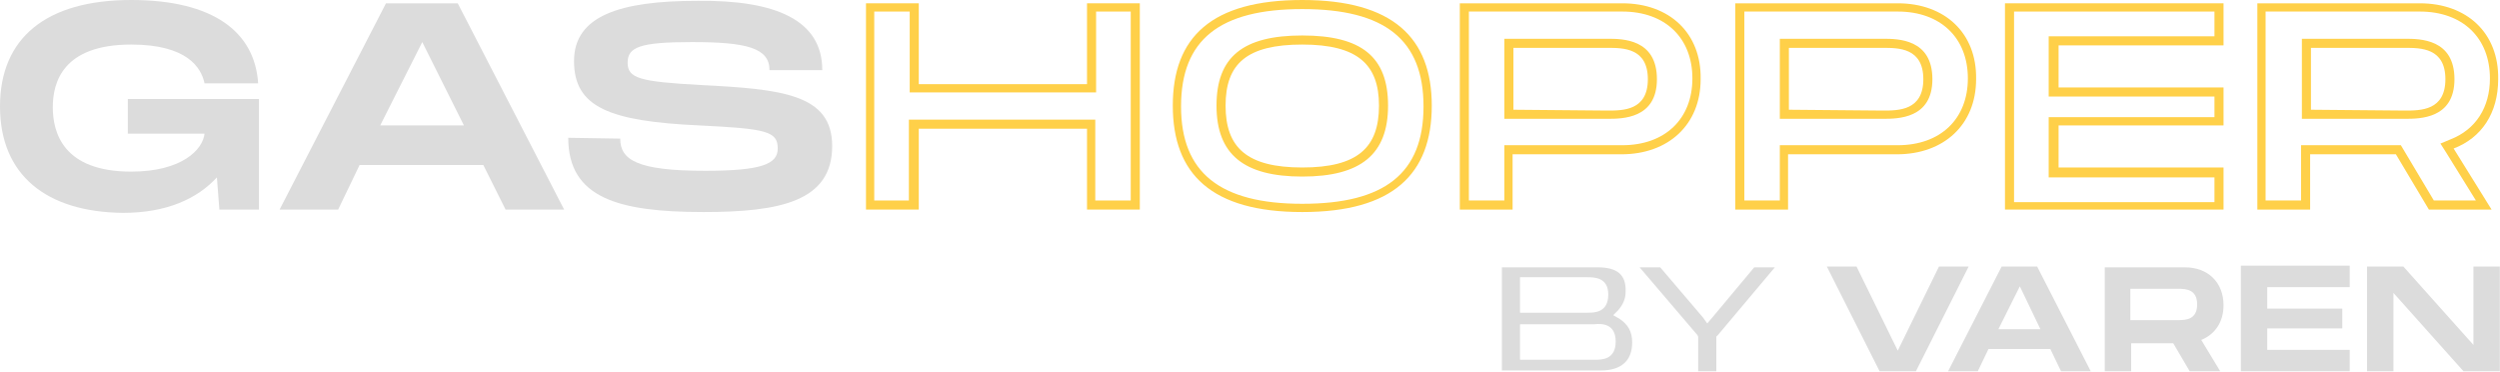
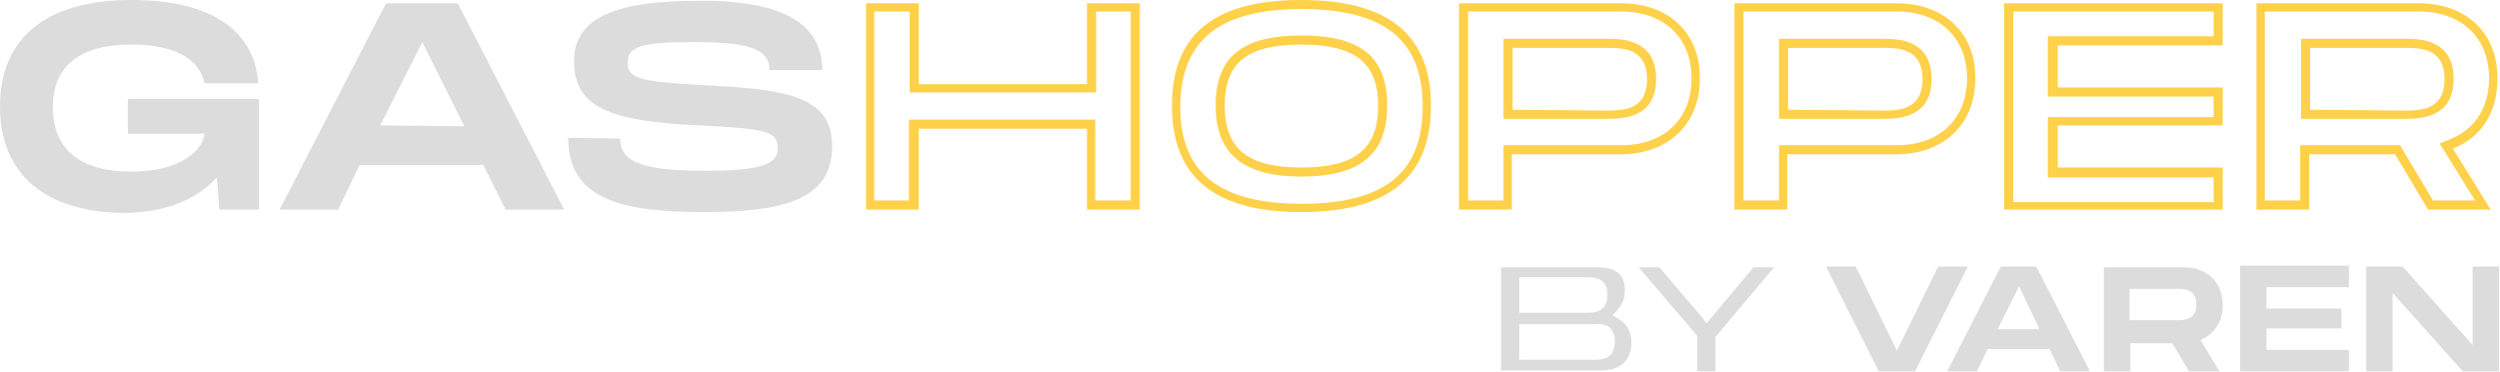
<svg xmlns="http://www.w3.org/2000/svg" version="1.1" id="logo" x="0px" y="0px" viewBox="0 0 303 45" style="enable-background:new 0 0 303 45;" xml:space="preserve">
-   <path style="fill:#DCDCDC;" d="M15.5,12h15.9v13.4h-4.8l-0.3-3.9c-2.4,2.6-6.1,4.3-11.4,4.3C5.6,25.7,0,21.2,0,12.9  C0,4.6,5.6,0,15.9,0c10,0,15,3.9,15.4,10.1h-6.5c-0.4-1.9-2.1-4.7-8.9-4.7C7.6,5.4,6.4,10,6.4,13c0,3,1.2,7.8,9.5,7.8  c6.2,0,8.7-2.7,8.9-4.6h-9.3V12z" />
-   <path style="fill:#DCDCDC;" d="M58.6,20h-15L41,25.4h-7.1l12.9-25h8.7l12.9,25h-7.1L58.6,20z M56.3,15.3L51.2,5.1l-5.1,10.1H56.3z" />
-   <path style="fill:#DCDCDC;" d="M75.2,16.8c0,2.6,2.1,3.9,10.3,3.9c6.8,0,8.8-0.8,8.8-2.7c0-2.1-1.4-2.4-9.5-2.8  c-10.9-0.5-15.2-2.2-15.2-7.8c0-5.5,5.6-7.3,15-7.3C94,0,99.7,2.4,99.7,8.5h-6.4c0-2.7-2.8-3.4-9.4-3.4c-6.3,0-7.8,0.6-7.8,2.5  c0,1.9,1.5,2.3,8.8,2.7c9.9,0.5,16,1.1,16,7.4c0,6.7-6.3,8-15.6,8c-10.3,0-16.4-1.7-16.4-9L75.2,16.8L75.2,16.8z" />
-   <path style="fill:#FFD049;" d="M137.1,1.4v22.9h-4.3v-8.7v-1.1h-1.1h-20.4h-1.1v1.1v8.7H106V1.4h4.3v8.7v1.1h1.1h20.4h1.1v-1.1V1.4  H137.1 M138.2,0.4h-6.4v9.8h-20.4V0.4h-6.4v25h6.4v-9.8h20.4v9.8h6.4V0.4L138.2,0.4z" />
-   <path style="fill:#FFD049;" d="M157.9,1.1c10,0,14.7,3.7,14.7,11.8c0,8.1-4.7,11.8-14.7,11.8c-10,0-14.7-3.8-14.7-11.8  C143.2,4.8,147.9,1.1,157.9,1.1 M157.9,21.4c7.1,0,10.4-2.7,10.4-8.6c0-5.9-3.2-8.5-10.4-8.5c-7.2,0-10.4,2.6-10.4,8.5  C147.5,18.7,150.8,21.4,157.9,21.4 M157.9,0c-11,0-15.7,4.5-15.7,12.8c0,8.3,4.7,12.9,15.7,12.9c11,0,15.7-4.6,15.7-12.9  C173.6,4.6,168.9,0,157.9,0L157.9,0z M157.9,20.3c-6.7,0-9.3-2.4-9.3-7.5c0-5.1,2.6-7.4,9.3-7.4c6.7,0,9.3,2.4,9.3,7.4  C167.2,17.9,164.6,20.3,157.9,20.3L157.9,20.3z" />
-   <path style="fill:#FFD049;" d="M196.7,1.4c5.2,0,8.5,3.2,8.5,8.1c0,4.9-3.3,8.1-8.5,8.1h-13.2h-1.1v1.1v5.6h-4.3V1.4H196.7   M182.4,14.4h1.1h11.4c1.8,0,6,0,6-4.8c0-4.9-4.2-4.9-6-4.9h-11.4h-1.1v1.1v7.5V14.4 M196.7,0.4H177v25h6.4v-6.7h13.2  c5.7,0,9.6-3.6,9.6-9.1C206.3,4,202.4,0.4,196.7,0.4L196.7,0.4z M183.5,13.3V5.8h11.4c1.9,0,4.9,0,4.9,3.8c0,3.8-3,3.8-4.9,3.8  L183.5,13.3L183.5,13.3z" />
-   <path style="fill:#FFD049;" d="M230.1,1.4c5.2,0,8.5,3.2,8.5,8.1c0,4.9-3.3,8.1-8.5,8.1h-13.2h-1.1v1.1v5.6h-4.3V1.4H230.1   M215.8,14.4h1.1h11.4c1.8,0,6,0,6-4.8c0-4.9-4.2-4.9-6-4.9h-11.4h-1.1v1.1v7.5V14.4 M230.1,0.4h-19.7v25h6.4v-6.7h13.2  c5.7,0,9.6-3.6,9.6-9.1C239.7,4,235.8,0.4,230.1,0.4L230.1,0.4z M216.9,13.3V5.8h11.4c1.9,0,4.9,0,4.9,3.8c0,3.8-3,3.8-4.9,3.8  L216.9,13.3L216.9,13.3z" />
-   <path style="fill:#FFD049;" d="M268.5,1.4v3h-19h-1.1v1.1v5.1v1.1h1.1h19v2.5h-19h-1.1v1.1v5.1v1.1h1.1h19v3h-24.3V1.4H268.5   M269.6,0.4h-26.5v25h26.5v-5.1h-20v-5.1h20v-4.6h-20V5.5h20V0.4L269.6,0.4z" />
-   <path style="fill:#FFD049;" d="M293.4,1.4c5.2,0,8.5,3.2,8.5,8.1c0,3.5-1.7,6.2-4.8,7.4l-1.2,0.5l0.7,1.1l3.6,5.8h-5.1l-3.7-6.2  l-0.3-0.5h-0.6h-10.4h-1.1v1.1v5.6h-4.3V1.4H293.4 M279.1,14.4h1.1h11.4c1.8,0,6,0,6-4.8c0-4.9-4.2-4.9-6-4.9h-11.4h-1.1v1.1v7.5  V14.4 M293.4,0.4h-19.7v25h6.4v-6.7h10.4l4,6.7h7.6l-4.6-7.4c3.4-1.3,5.4-4.3,5.4-8.4C303,4,299.1,0.4,293.4,0.4L293.4,0.4z   M280.2,13.3V5.8h11.4c1.9,0,4.9,0,4.9,3.8c0,3.8-3,3.8-4.9,3.8L280.2,13.3L280.2,13.3z" />
-   <path id="VAREN" style="fill:#DCDCDC;" d="M232.3,45l6.4-12.7h-3.6l-5,10.2l-5-10.2h-3.6l6.4,12.7H232.3z M239.8,45l1.3-2.7h7.5  l1.3,2.7h3.6L247,32.3h-4.3L236.2,45H239.8z M247.4,39.9h-5.1l2.6-5.2L247.4,39.9z M258.4,45v-3.4h5.1l2,3.4h3.7l-2.3-3.8  c1.7-0.7,2.7-2.2,2.7-4.2c0-2.8-1.9-4.6-4.7-4.6h-9.7V45L258.4,45L258.4,45z M264.1,38.8h-5.8V35h5.7h0l0,0h0.1c1,0,2.3,0.1,2.3,1.9  C266.4,38.7,265.1,38.8,264.1,38.8L264.1,38.8z M284.9,45v-2.6h-10v-2.6h9.1v-2.4h-9.1v-2.6h10v-2.6h-13.2V45H284.9z M290.2,45v-9.5  l8.5,9.5h4.4V32.3h-3.2v9.5l-8.5-9.5H287V45H290.2z" />
-   <path style="fill:#DCDCDC;" d="M193.7,32.4h-11.6v12.5h12c2.5,0,3.8-1.2,3.8-3.4c0-1.3-0.5-2.2-1.6-2.9l-0.7-0.4l0.6-0.6  c0.6-0.7,0.9-1.4,0.9-2.2C197.2,33.3,196.1,32.4,193.7,32.4z M184.3,37.2v-2.9v-0.7h0.7h7.4c0.9,0,2.6,0,2.6,2.1  c0,2.2-1.7,2.2-2.5,2.2h0H185h-0.7V37.2z M195.9,41.4c0,2.2-1.7,2.2-2.5,2.2H185h-0.7v-0.7v-2.9v-0.7h0.7h8.3  C194.2,39.2,195.9,39.2,195.9,41.4z" />
-   <polygon style="fill:#DCDCDC;" points="212.7,32.4 207.6,38.5 207,39.2 206.5,38.5 201.3,32.4 198.8,32.4 205.8,40.6 205.9,40.8   205.9,41.1 205.9,45 208.1,45 208.1,41.1 208.1,40.8 208.3,40.6 215.2,32.4 " />
+   <path style="fill:#DCDCDC;" d="M15.5,12h15.9v13.4h-4.8l-0.3-3.9c-2.4,2.6-6.1,4.3-11.4,4.3C5.6,25.7,0,21.2,0,12.9S5.6,0,15.9,0  c10,0,15,3.9,15.4,10.1h-6.5c-0.4-1.9-2.1-4.7-8.9-4.7C7.6,5.4,6.4,10,6.4,13s1.2,7.8,9.5,7.8c6.2,0,8.7-2.7,8.9-4.6h-9.3  C15.5,16.2,15.5,12,15.5,12z" />
+   <path style="fill:#DCDCDC;" d="M58.6,20h-15L41,25.4h-7.1l12.9-25h8.7l12.9,25h-7.1L58.6,20z M56.3,15.3L51.2,5.1l-5.1,10.1  L56.3,15.3L56.3,15.3z" />
+   <path style="fill:#DCDCDC;" d="M75.2,16.8c0,2.6,2.1,3.9,10.3,3.9c6.8,0,8.8-0.8,8.8-2.7c0-2.1-1.4-2.4-9.5-2.8  C73.9,14.7,69.6,13,69.6,7.4c0-5.5,5.6-7.3,15-7.3C94,0,99.7,2.4,99.7,8.5h-6.4c0-2.7-2.8-3.4-9.4-3.4c-6.3,0-7.8,0.6-7.8,2.5  s1.5,2.3,8.8,2.7c9.9,0.5,16,1.1,16,7.4c0,6.7-6.3,8-15.6,8c-10.3,0-16.4-1.7-16.4-9L75.2,16.8L75.2,16.8z" />
+   <path style="fill:#FFD049;" d="M137.1,1.4v22.9h-4.3v-8.7v-1.1h-1.1h-20.4h-1.1v1.1v8.7H106V1.4h4.3v8.7v1.1h1.1h20.4h1.1v-1.1V1.4  H137.1 M138.2,0.4h-6.4v9.8h-20.4V0.4H105v25h6.4v-9.8h20.4v9.8h6.4V0.4L138.2,0.4z" />
+   <path style="fill:#FFD049;" d="M157.8,1.1c10,0,14.7,3.7,14.7,11.8s-4.7,11.8-14.7,11.8c-10,0-14.7-3.8-14.7-11.8  C143.2,4.8,147.9,1.1,157.8,1.1 M157.8,21.4c7.1,0,10.4-2.7,10.4-8.6s-3.2-8.5-10.4-8.5c-7.2,0-10.4,2.6-10.4,8.5  S150.8,21.4,157.8,21.4 M157.8,0c-11,0-15.7,4.5-15.7,12.8s4.7,12.9,15.7,12.9s15.7-4.6,15.7-12.9C173.5,4.6,168.8,0,157.8,0  L157.8,0z M157.8,20.3c-6.7,0-9.3-2.4-9.3-7.5s2.6-7.4,9.3-7.4s9.3,2.4,9.3,7.4C167.1,17.9,164.5,20.3,157.8,20.3L157.8,20.3z" />
+   <path style="fill:#FFD049;" d="M196.6,1.4c5.2,0,8.5,3.2,8.5,8.1s-3.3,8.1-8.5,8.1h-13.2h-1.1v1.1v5.6H178V1.4H196.6 M182.3,14.4  h1.1h11.4c1.8,0,6,0,6-4.8c0-4.9-4.2-4.9-6-4.9h-11.4h-1.1v1.1v7.5V14.4 M196.6,0.4h-19.7v25h6.4v-6.7h13.2c5.7,0,9.6-3.6,9.6-9.1  C206.2,4,202.3,0.4,196.6,0.4L196.6,0.4z M183.4,13.3V5.8h11.4c1.9,0,4.9,0,4.9,3.8s-3,3.8-4.9,3.8L183.4,13.3L183.4,13.3z" />
+   <path style="fill:#FFD049;" d="M230,1.4c5.2,0,8.5,3.2,8.5,8.1s-3.3,8.1-8.5,8.1h-13.2h-1.1v1.1v5.6h-4.3V1.4H230 M215.7,14.4h1.1  h11.4c1.8,0,6,0,6-4.8c0-4.9-4.2-4.9-6-4.9h-11.4h-1.1v1.1v7.5V14.4 M230,0.4h-19.7v25h6.4v-6.7h13.2c5.7,0,9.6-3.6,9.6-9.1  C239.6,4,235.7,0.4,230,0.4L230,0.4z M216.8,13.3V5.8h11.4c1.9,0,4.9,0,4.9,3.8s-3,3.8-4.9,3.8L216.8,13.3L216.8,13.3z" />
+   <path style="fill:#FFD049;" d="M268.4,1.4v3h-19h-1.1v1.1v5.1v1.1h1.1h19v2.5h-19h-1.1v1.1v5.1v1.1h1.1h19v3h-24.3V1.4H268.4   M269.5,0.4H243v25h26.5v-5.1h-20v-5.1h20v-4.6h-20V5.5h20V0.4L269.5,0.4z" />
+   <path style="fill:#FFD049;" d="M293.3,1.4c5.2,0,8.5,3.2,8.5,8.1c0,3.5-1.7,6.2-4.8,7.4l-1.2,0.5l0.7,1.1l3.6,5.8H295l-3.7-6.2  l-0.3-0.5h-0.6H280h-1.1v1.1v5.6h-4.3V1.4H293.3 M279,14.4h1.1h11.4c1.8,0,6,0,6-4.8c0-4.9-4.2-4.9-6-4.9h-11.4H279v1.1v7.5V14.4   M293.3,0.4h-19.7v25h6.4v-6.7h10.4l4,6.7h7.6l-4.6-7.4c3.4-1.3,5.4-4.3,5.4-8.4C302.9,4,299,0.4,293.3,0.4L293.3,0.4z M280.1,13.3  V5.8h11.4c1.9,0,4.9,0,4.9,3.8s-3,3.8-4.9,3.8L280.1,13.3L280.1,13.3z" />
+   <path id="VAREN" style="fill:#DCDCDC;" d="M232.2,45l6.4-12.7H235l-5,10.2l-5-10.2h-3.6l6.4,12.7H232.2z M239.7,45l1.3-2.7h7.5  l1.3,2.7h3.6l-6.5-12.7h-4.3L236.1,45H239.7z M247.3,39.9h-5.1l2.6-5.2L247.3,39.9z M258.3,45v-3.4h5.1l2,3.4h3.7l-2.3-3.8  c1.7-0.7,2.7-2.2,2.7-4.2c0-2.8-1.9-4.6-4.7-4.6h-9.7V45H258.3L258.3,45z M264,38.8h-5.8V35h5.7l0,0l0,0h0.1c1,0,2.3,0.1,2.3,1.9  C266.3,38.7,265,38.8,264,38.8L264,38.8z M284.8,45v-2.6h-10v-2.6h9.1v-2.4h-9.1v-2.6h10v-2.6h-13.2V45H284.8z M290.1,45v-9.5  l8.5,9.5h4.4V32.3h-3.2v9.5l-8.5-9.5h-4.4V45H290.1z" />
+   <path style="fill:#DCDCDC;" d="M193.6,32.4H182v12.5h12c2.5,0,3.8-1.2,3.8-3.4c0-1.3-0.5-2.2-1.6-2.9l-0.7-0.4l0.6-0.6  c0.6-0.7,0.9-1.4,0.9-2.2C197.1,33.3,196,32.4,193.6,32.4z M184.2,37.2v-2.9v-0.7h0.7h7.4c0.9,0,2.6,0,2.6,2.1  c0,2.2-1.7,2.2-2.5,2.2l0,0h-7.5h-0.7V37.2z M195.8,41.4c0,2.2-1.7,2.2-2.5,2.2h-8.4h-0.7v-0.7V40v-0.7h0.7h8.3  C194.1,39.2,195.8,39.2,195.8,41.4z" />
+   <polygon style="fill:#DCDCDC;" points="212.6,32.4 207.5,38.5 206.9,39.2 206.4,38.5 201.2,32.4 198.7,32.4 205.7,40.6 205.8,40.8   205.8,41.1 205.8,45 208,45 208,41.1 208,40.8 208.2,40.6 215.1,32.4 " />
</svg>
